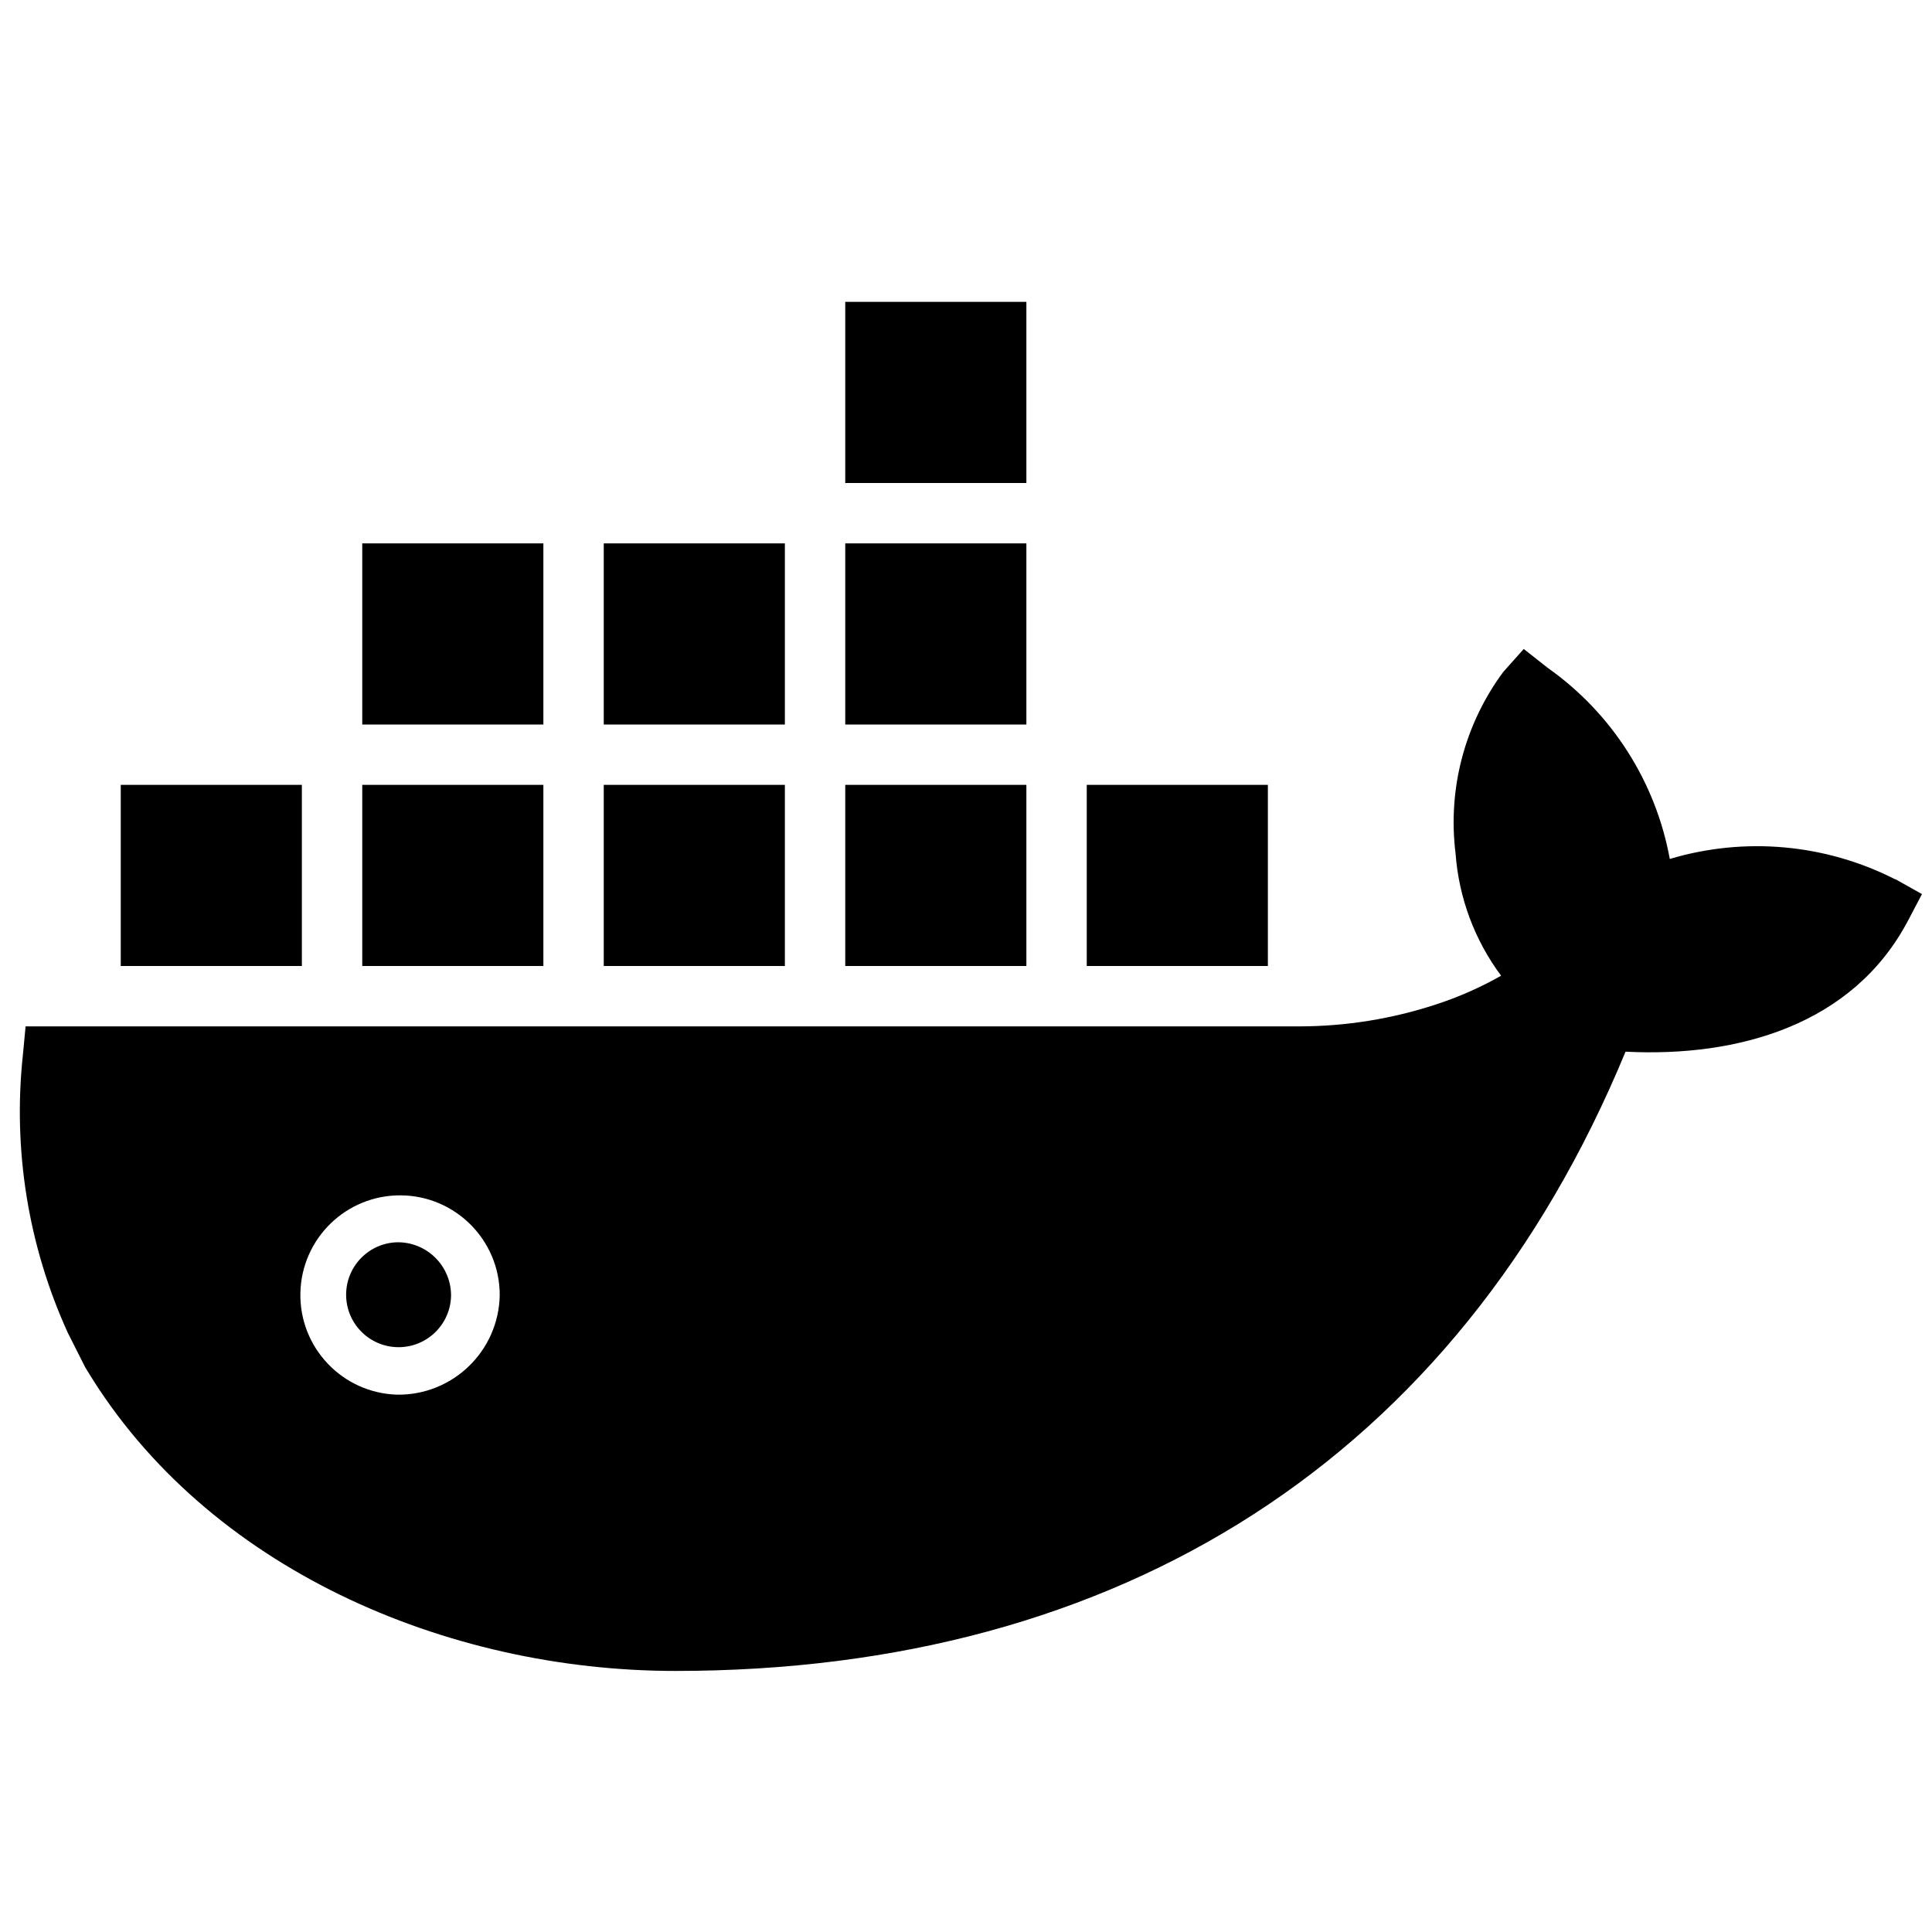
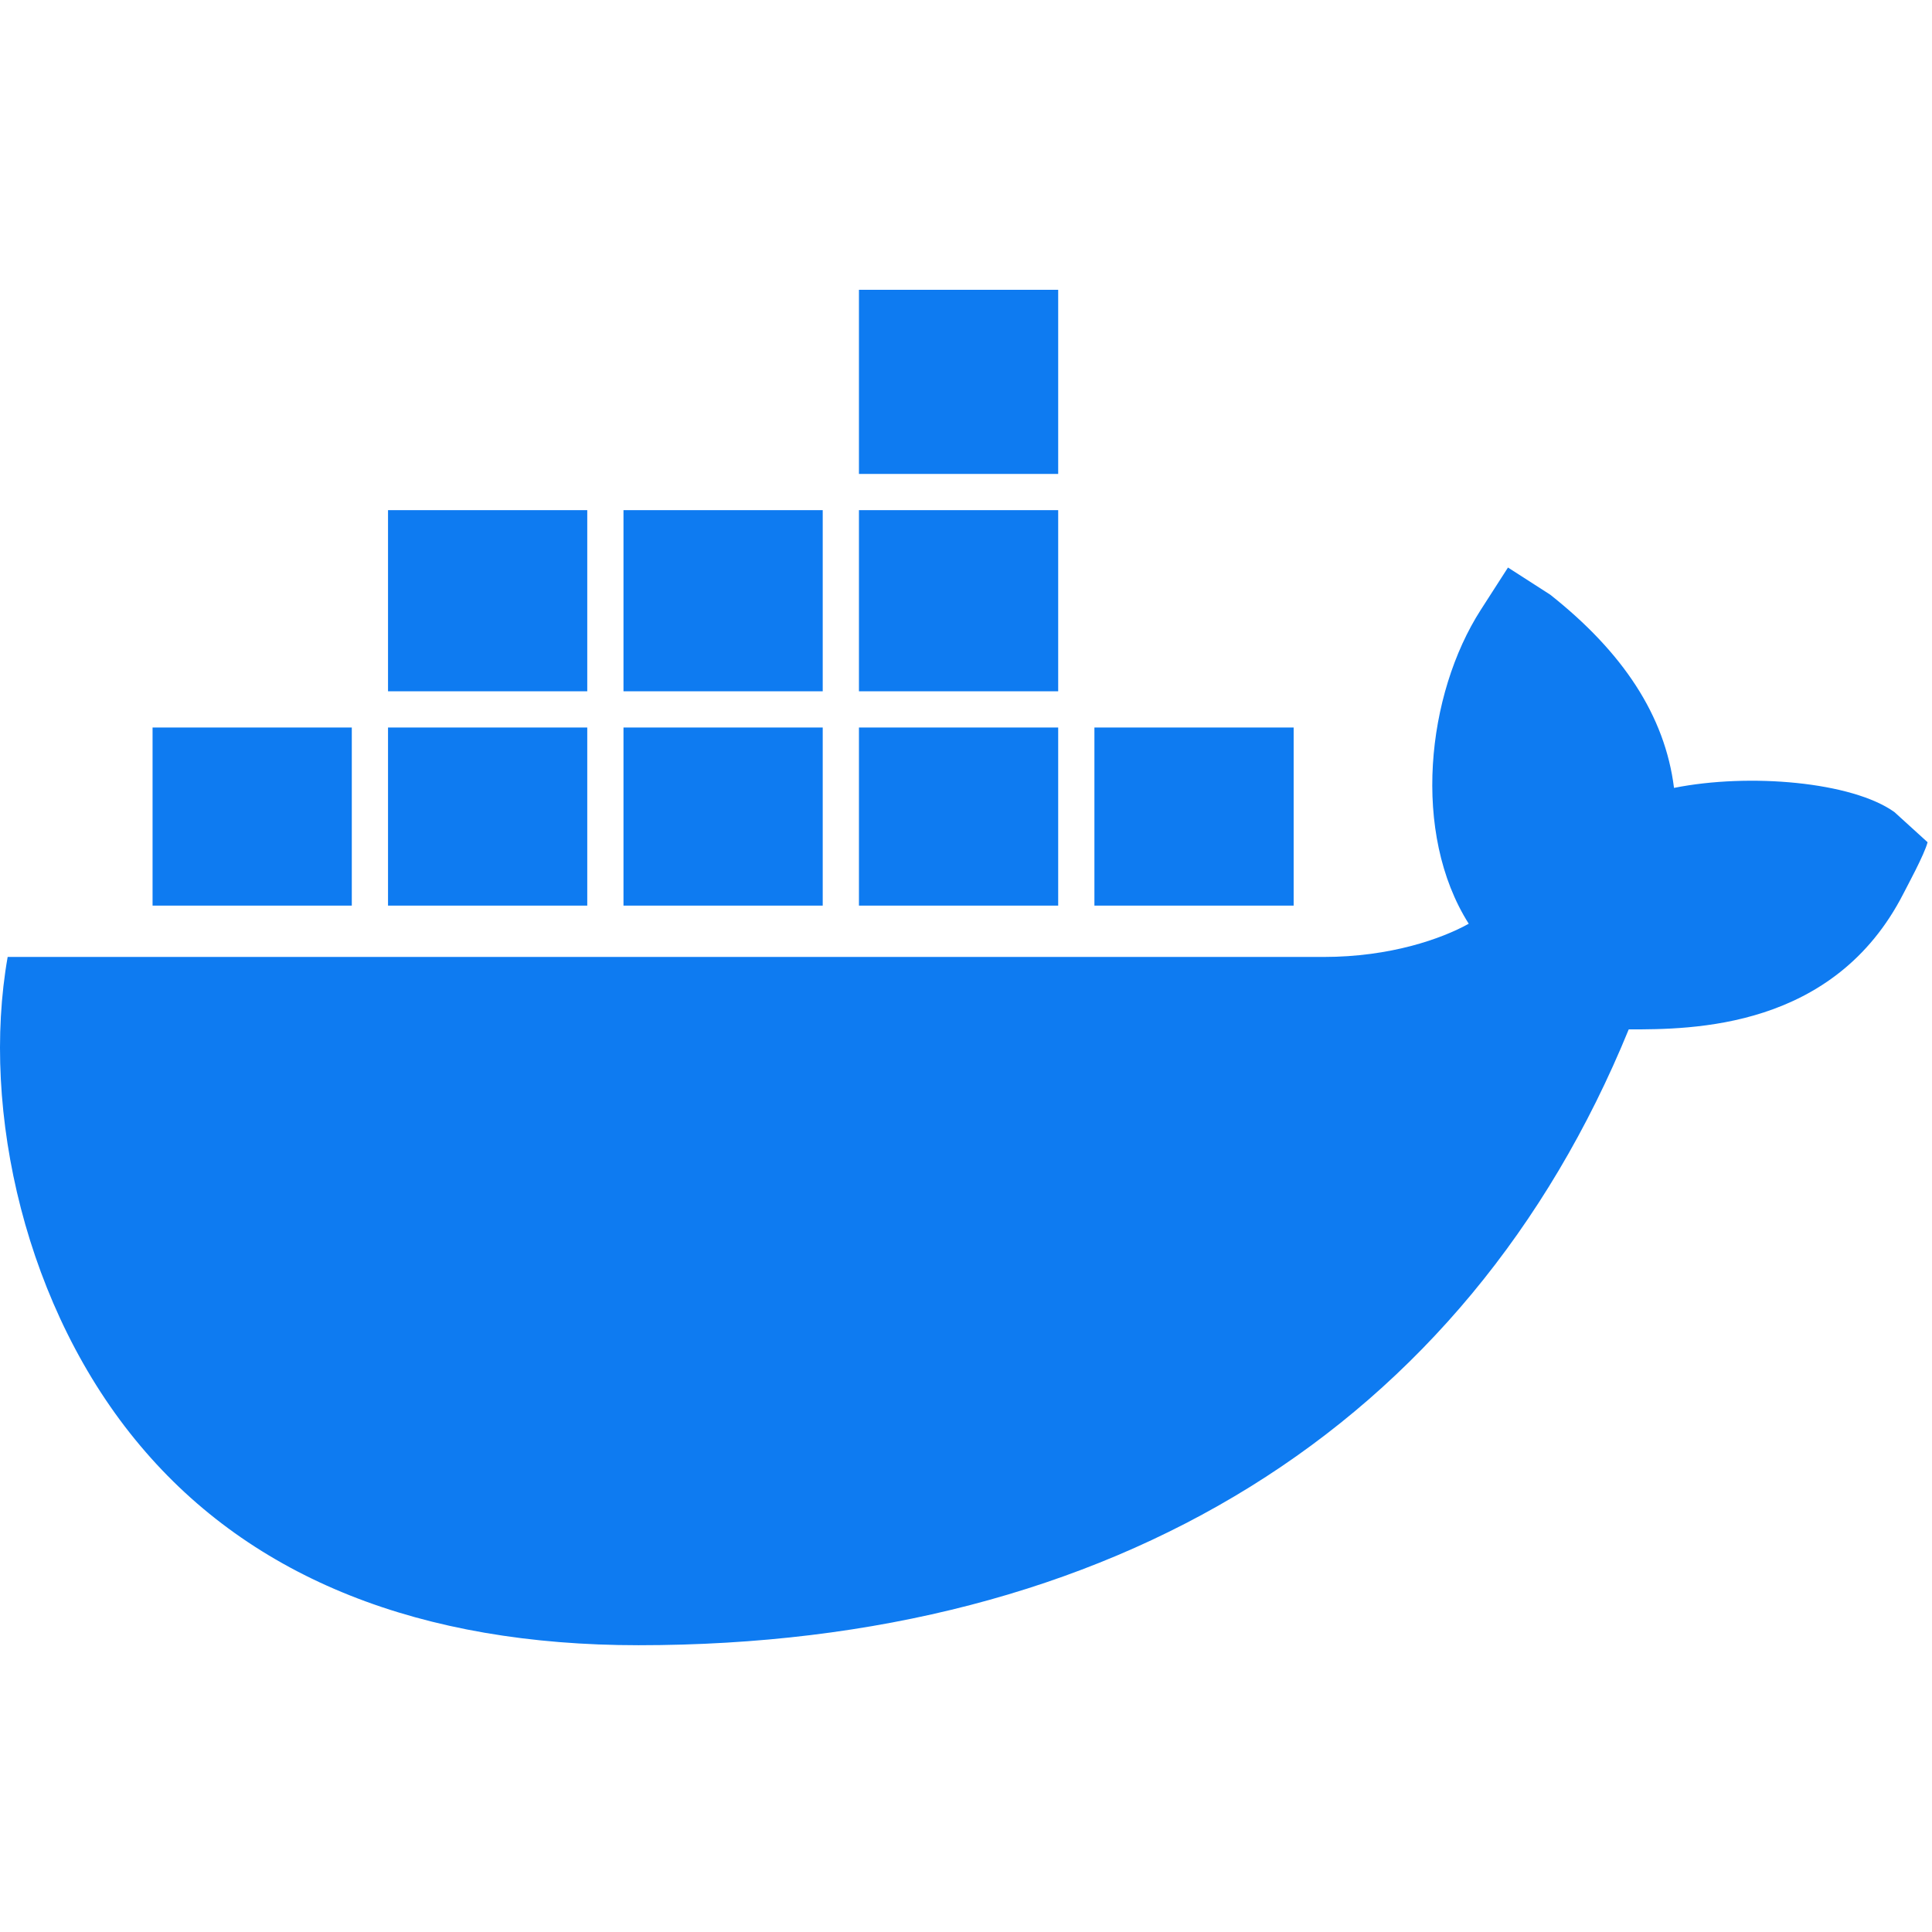
- <svg xmlns="http://www.w3.org/2000/svg" t="1722748587129" class="icon" viewBox="0 0 1024 1024" version="1.1" p-id="3178" width="512" height="512">
-   <path d="M1004.544 466.08a161.504 161.504 0 0 0-119.52-10.816 158.88 158.88 0 0 0-64.608-101.216l-12.8-10.08-10.848 12.16a133.888 133.888 0 0 0-25.28 96.32 123.552 123.552 0 0 0 24.128 64.704 187.648 187.648 0 0 1-34.752 15.296 232.416 232.416 0 0 1-71.648 11.552H13.568l-1.44 15.136a282.656 282.656 0 0 0 23.776 147.2l9.248 18.336 1.056 1.728c63.52 104.896 190.24 159.232 311.808 159.232 235.392 0 414.368-112.352 503.552-328.224 59.584 3.04 120.544-14.112 149.696-69.408l7.424-14.112-14.144-7.936zM210.464 739.2a52.832 52.832 0 1 1 54.4-52.832 53.664 53.664 0 0 1-54.4 52.832z" fill="" p-id="3179" />
-   <path d="M210.464 658.432a27.808 27.808 0 1 0 28.608 27.84 28.224 28.224 0 0 0-28.608-27.84M64 416h96v96H64zM192 416h96v96H192zM192 288h96v96H192zM320 288h96v96h-96zM320 416h96v96h-96zM448 416h96v96h-96zM576 416h96v96h-96zM448 288h96v96h-96zM448 160h96v96h-96z" fill="" p-id="3180" />
+ <svg xmlns="http://www.w3.org/2000/svg" t="1738497490059" class="icon" viewBox="0 0 1024 1024" version="1.1" p-id="14369" width="200" height="200">
+   <path d="M560.861 480h-105.6v-94.4H560.861V480z m0-326.4h-105.6v97.6H560.861V153.6z m124.8 232h-105.6V480h105.6v-94.4z m-249.6-115.2h-105.6v96h105.6v-96z m124.8 0h-105.6v96H560.861v-96z m443.2 160c-22.4-16-76.8-20.8-116.8-12.8-4.8-38.4-27.2-72-65.6-102.4l-22.4-14.4-14.4 22.4c-28.8 44.8-36.8 118.4-6.4 166.4-14.4 8-41.6 17.6-76.8 17.6H4.061c-14.4 81.6 9.6 187.2 70.4 259.2 59.2 70.4 148.8 105.6 264 105.6 251.2 0 438.4-115.2 524.8-326.4 33.6 0 108.8 0 145.6-72 1.6-3.2 11.2-20.8 12.8-27.2l-17.6-16z m-817.6-44.8H80.861V480h105.6v-94.4z m124.8 0h-105.6V480h105.6v-94.4z m124.8 0h-105.6V480h105.6v-94.4z m-124.8-115.2h-105.6v96h105.6v-96z" fill="#0e7bf1" p-id="14370" />
</svg>
